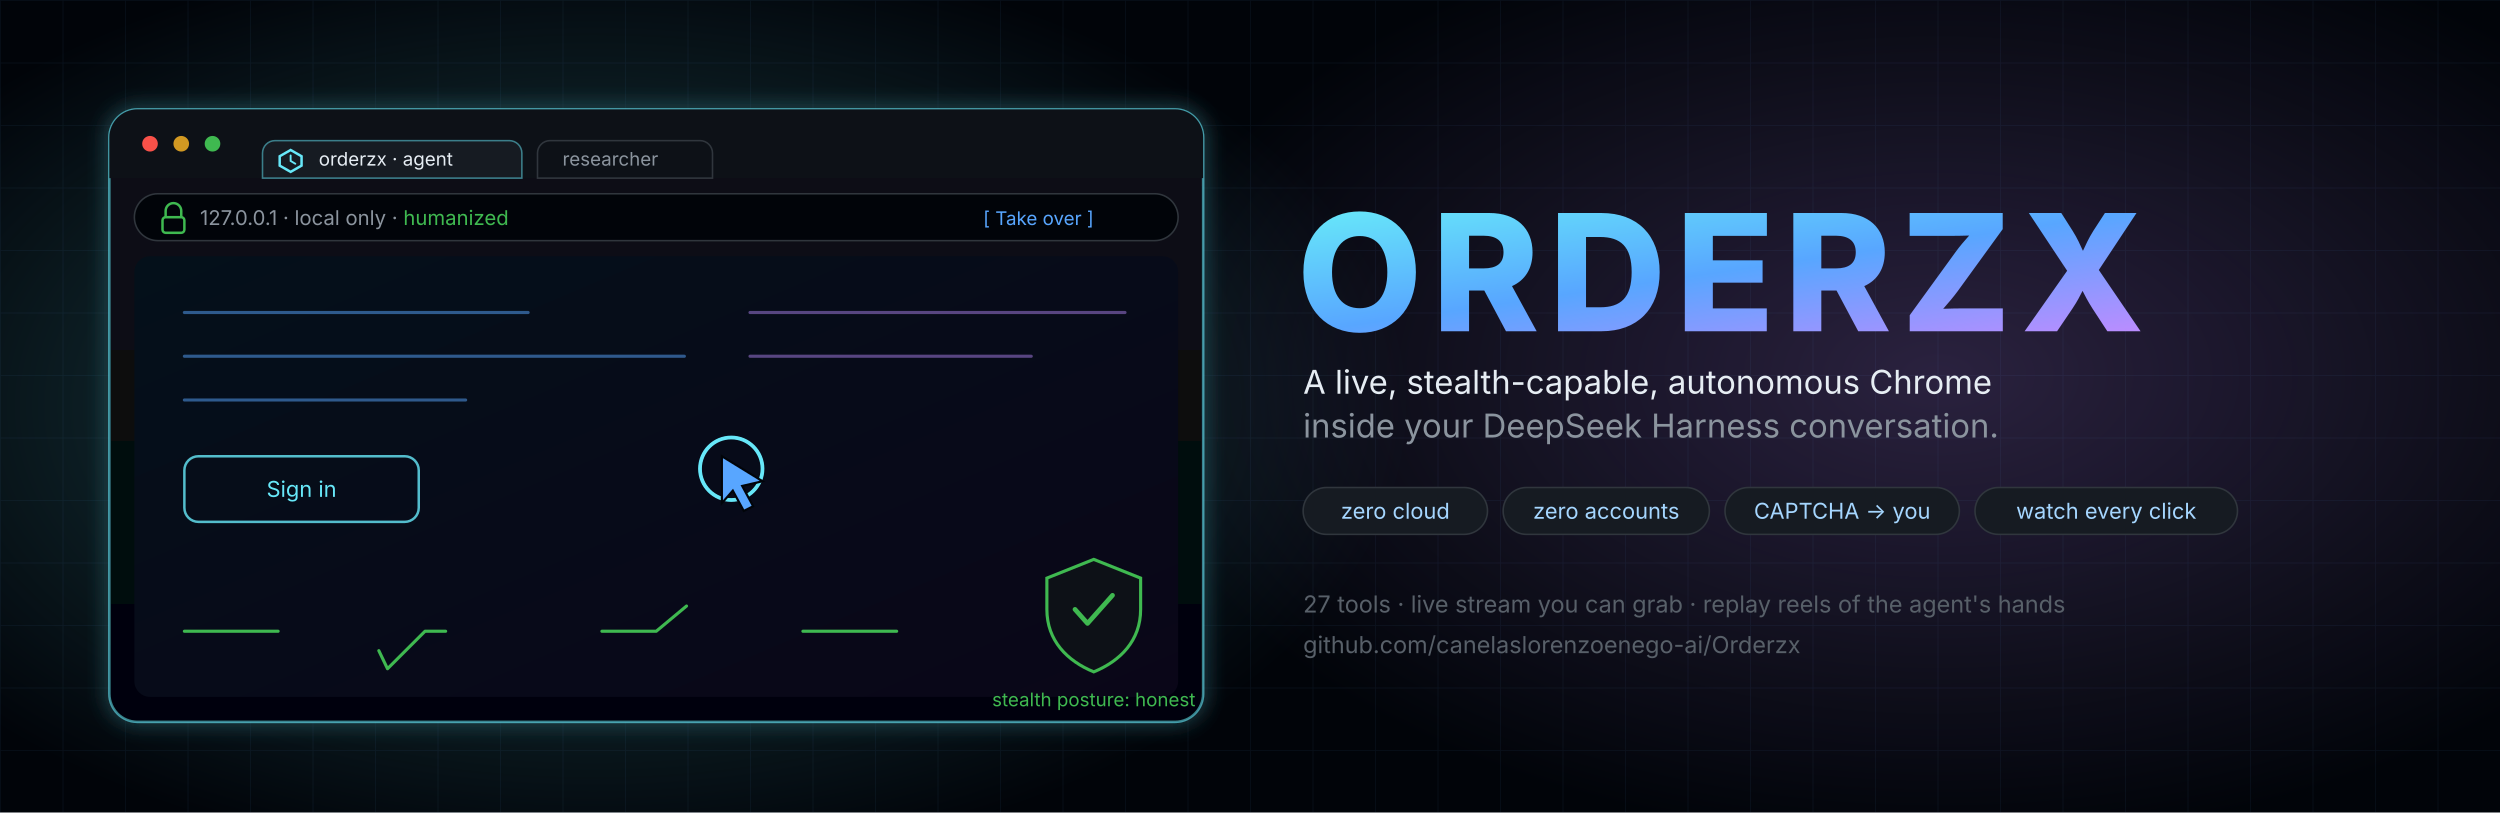
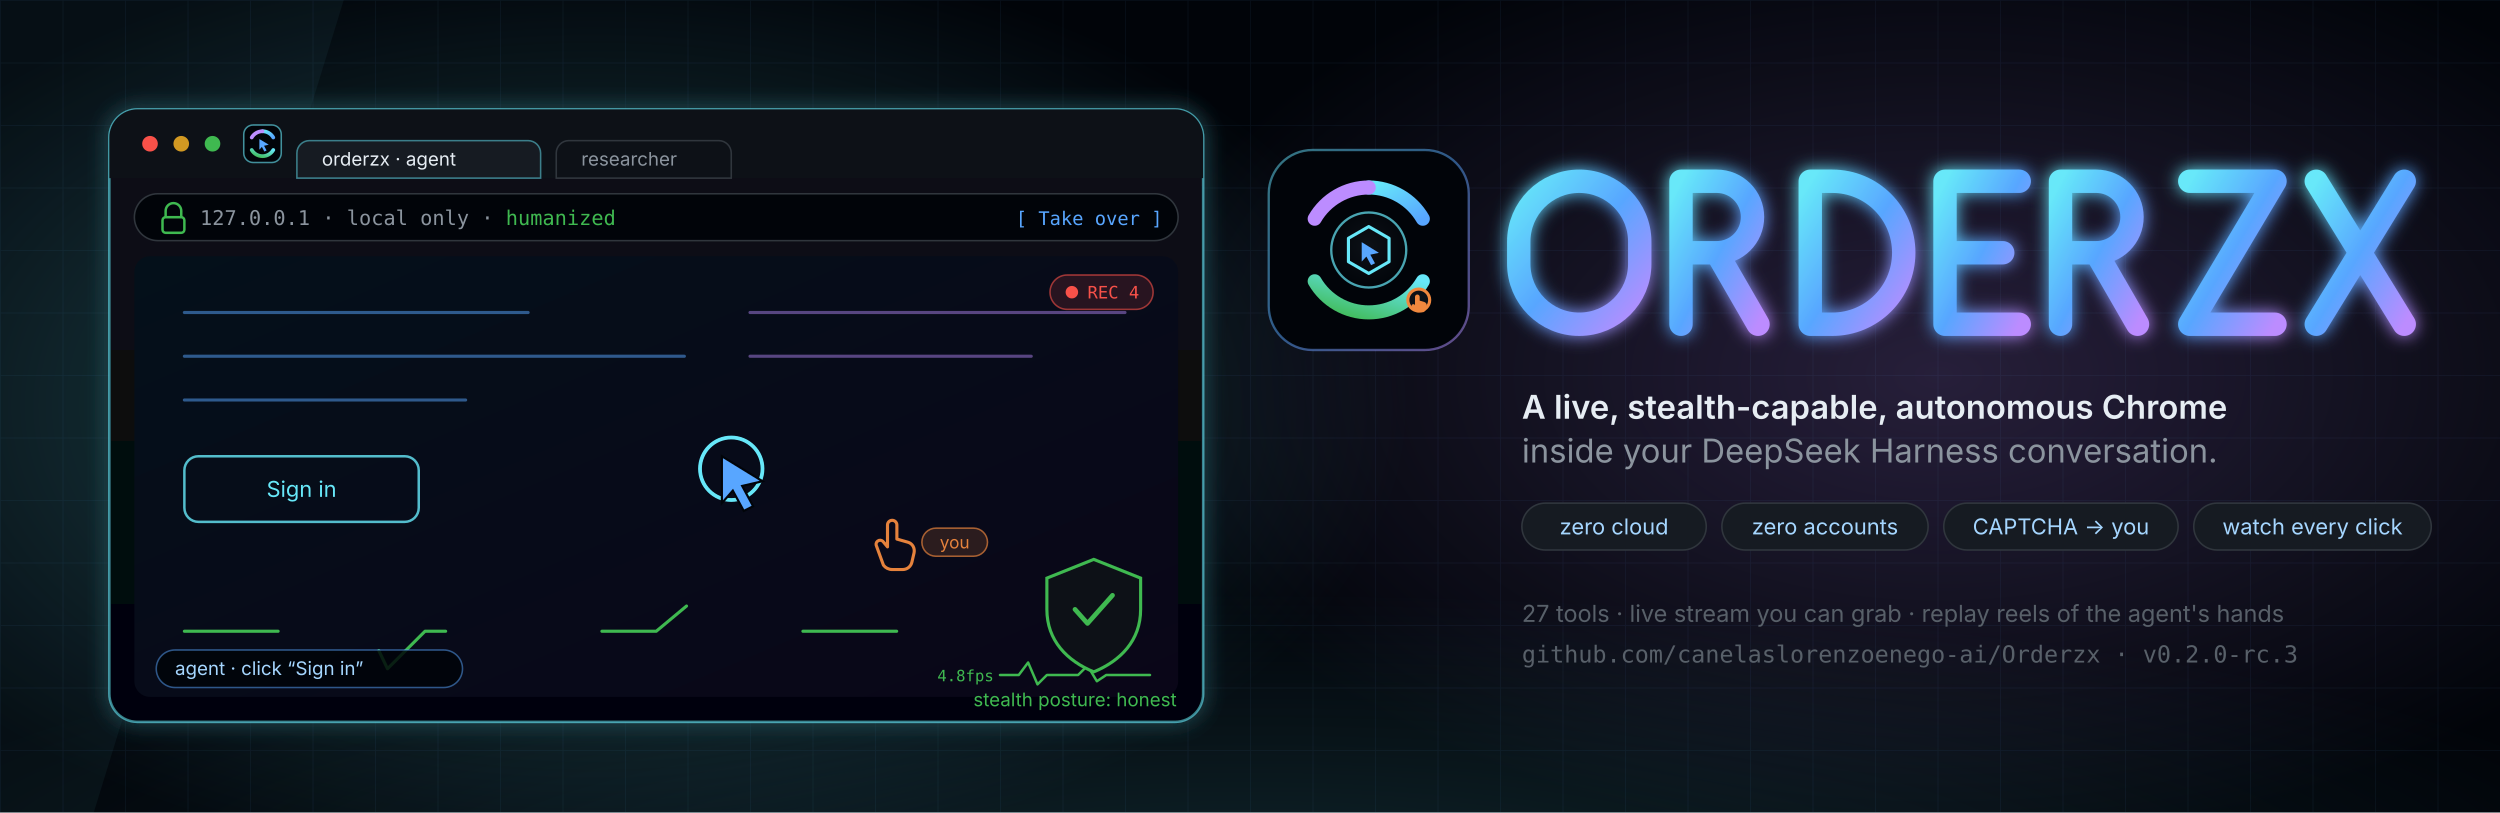
<svg xmlns="http://www.w3.org/2000/svg" viewBox="0 0 1600 520" role="img" aria-label="Orderzx — a live, stealth-capable, autonomous Chrome inside your DeepSeek Harness conversation">
  <defs>
    <linearGradient id="word" x1="0" y1="0" x2="1" y2="1">
      <stop offset="0" stop-color="#67e8f9" />
      <stop offset=".5" stop-color="#58a6ff" />
      <stop offset="1" stop-color="#bc8cff" />
    </linearGradient>
    <linearGradient id="win" x1="0" y1="0" x2="0" y2="1">
      <stop offset="0" stop-color="#0d1117" />
      <stop offset="1" stop-color="#010409" />
    </linearGradient>
    <linearGradient id="screen" x1="0" y1="0" x2="1" y2="1">
      <stop offset="0" stop-color="#04101a" />
      <stop offset="1" stop-color="#0a0618" />
    </linearGradient>
+     <linearGradient id="orb1" x1="0" y1="0" x2="1" y2="1">
+       <stop offset="0" stop-color="#67e8f9" />
+       <stop offset="1" stop-color="#58a6ff" />
+     </linearGradient>
+     <linearGradient id="orb2" x1="1" y1="0" x2="0" y2="1">
+       <stop offset="0" stop-color="#67e8f9" />
+       <stop offset="1" stop-color="#3fb950" />
+     </linearGradient>
    <radialGradient id="glowC" cx=".5" cy=".5" r=".5">
-       <stop offset="0" stop-color="#67e8f9" stop-opacity=".28" />
+       <stop offset="0" stop-color="#67e8f9" stop-opacity=".26" />
      <stop offset="1" stop-color="#67e8f9" stop-opacity="0" />
    </radialGradient>
    <radialGradient id="glowP" cx=".5" cy=".5" r=".5">
-       <stop offset="0" stop-color="#bc8cff" stop-opacity=".22" />
+       <stop offset="0" stop-color="#bc8cff" stop-opacity=".2" />
      <stop offset="1" stop-color="#bc8cff" stop-opacity="0" />
+     </radialGradient>
+     <radialGradient id="core" cx=".5" cy=".45" r=".6">
+       <stop offset="0" stop-color="#0d1117" />
+       <stop offset="1" stop-color="#010409" />
    </radialGradient>
    <pattern id="grid" width="40" height="40" patternUnits="userSpaceOnUse">
      <path d="M40 0H0V40" fill="none" stroke="#58a6ff" stroke-opacity=".07" stroke-width="1" />
    </pattern>
    <filter id="soft" x="-40%" y="-40%" width="180%" height="180%">
      <feGaussianBlur stdDeviation="6" result="b" />
      <feMerge>
        <feMergeNode in="b" />
        <feMergeNode in="SourceGraphic" />
      </feMerge>
    </filter>
    <style>
      @keyframes ripple { 0% { transform: scale(.35); opacity: .95; } 100% { transform: scale(1.8); opacity: 0; } }
      @keyframes ekg { to { stroke-dashoffset: -160; } }
      @keyframes pulse { 0%,100% { opacity: .55; } 50% { opacity: 1; } }
      @keyframes drift { 0%,100% { transform: translate(0,0); } 50% { transform: translate(26px,-14px); } }
+       @keyframes sweep { 0% { transform: translateX(-500px); } 100% { transform: translateX(1700px); } }
      .rip { transform-origin: 468px 300px; animation: ripple 1.8s ease-out infinite; }
      .rip2 { transform-origin: 468px 300px; animation: ripple 1.8s ease-out infinite .9s; }
      .ekg { stroke-dasharray: 60 100; animation: ekg 2.4s linear infinite; }
      .pulse { animation: pulse 2.2s ease-in-out infinite; }
      .cursor { animation: drift 5s ease-in-out infinite; }
-       @media (prefers-reduced-motion: reduce) { .rip,.rip2,.ekg,.pulse,.cursor { animation: none; } }
-       text { font-family: ui-sans-serif, system-ui, -apple-system, "Segoe UI", sans-serif; }
+       .sweep { animation: sweep 7s linear infinite; }
+       @media (prefers-reduced-motion: reduce) { .rip,.rip2,.ekg,.pulse,.cursor,.sweep { animation: none; } }
+       text { font-family: "Inter", "SF Pro Display", "Segoe UI Variable Display", "Segoe UI", system-ui, -apple-system, sans-serif; }
+       .mono { font-family: "SF Mono", "Cascadia Code", "JetBrains Mono", ui-monospace, monospace; }
    </style>
  </defs>
  <rect width="1600" height="520" fill="#010409" />
  <rect width="1600" height="520" fill="url(#grid)" />
  <ellipse cx="380" cy="260" rx="520" ry="300" fill="url(#glowC)" />
  <ellipse cx="1240" cy="240" rx="520" ry="300" fill="url(#glowP)" />
+   <ellipse cx="800" cy="560" rx="900" ry="180" fill="url(#glowC)" opacity=".5" />
+   <g class="sweep" opacity=".05">
+     <polygon points="0,0 220,0 60,520 -160,520" fill="#67e8f9" />
+   </g>
  <g filter="url(#soft)">
    <rect x="70" y="70" width="700" height="392" rx="18" fill="url(#win)" stroke="#67e8f9" stroke-opacity=".55" stroke-width="1.6" />
  </g>
  <path d="M70 88a18 18 0 0 1 18-18h664a18 18 0 0 1 18 18v26H70Z" fill="#0d1117" />
  <circle cx="96" cy="92" r="5" fill="#f85149" />
  <circle cx="116" cy="92" r="5" fill="#d29922" />
  <circle cx="136" cy="92" r="5" fill="#3fb950" />
-   <path d="M168 114v-16a8 8 0 0 1 8-8h150a8 8 0 0 1 8 8v16Z" fill="#161b22" stroke="#67e8f9" stroke-opacity=".5" />
-   <path d="M186 96l7 4v6l-7 4-7-4v-6Z" fill="none" stroke="#67e8f9" stroke-width="1.6" />
-   <path d="M186 99.5v3.5l3 1.8" fill="none" stroke="#67e8f9" stroke-width="1.2" stroke-linecap="round" />
-   <text x="204" y="106" font-size="12" fill="#e6edf3">orderzx · agent</text>
-   <path d="M344 114v-16a8 8 0 0 1 8-8h96a8 8 0 0 1 8 8v16Z" fill="#0d1117" stroke="#30363d" />
-   <text x="360" y="106" font-size="12" fill="#8b949e">researcher</text>
+   <g transform="translate(156,80)">
+     <rect width="24" height="24" rx="6" fill="#010409" stroke="#67e8f9" stroke-opacity=".6" />
+     <g fill="none" stroke-width="2.4" stroke-linecap="round" transform="translate(12,12)">
+       <path d="M0-8a8 8 0 0 1 6.9 4" stroke="url(#orb1)" />
+       <path d="M6.9 4a8 8 0 0 1-13.8 0" stroke="url(#orb2)" />
+       <path d="M-6.9-4a8 8 0 0 1 6.9-4" stroke="#bc8cff" />
+     </g>
+     <path d="M10 9l6 3.6-3 .7 1.6 3-1.4.7-1.6-3-1.6 1.8Z" fill="#58a6ff" />
+   </g>
+   <path d="M190 114v-16a8 8 0 0 1 8-8h140a8 8 0 0 1 8 8v16Z" fill="#161b22" stroke="#67e8f9" stroke-opacity=".5" />
+   <text x="206" y="106" font-size="12" fill="#e6edf3">orderzx · agent</text>
+   <path d="M356 114v-16a8 8 0 0 1 8-8h96a8 8 0 0 1 8 8v16Z" fill="#0d1117" stroke="#30363d" />
+   <text x="372" y="106" font-size="12" fill="#8b949e">researcher</text>
  <rect x="86" y="124" width="668" height="30" rx="15" fill="#010409" stroke="#30363d" />
  <path d="M106 139v-4a5 5 0 0 1 10 0v4" fill="none" stroke="#3fb950" stroke-width="1.6" />
  <rect x="104" y="139" width="14" height="10" rx="2" fill="none" stroke="#3fb950" stroke-width="1.6" />
-   <text x="128" y="144" font-size="13" fill="#8b949e">127.0.0.1 · local only · <tspan fill="#3fb950">humanized</tspan>
+   <text x="128" y="144" font-size="13" fill="#8b949e" class="mono">127.0.0.1 · local only · <tspan fill="#3fb950">humanized</tspan>
  </text>
-   <text x="700" y="144" font-size="12" fill="#58a6ff" text-anchor="end">[ Take over ]</text>
+   <text x="744" y="144" font-size="12" fill="#58a6ff" text-anchor="end" class="mono">[ Take over ]</text>
  <rect x="86" y="164" width="668" height="282" rx="10" fill="url(#screen)" />
  <g stroke="#58a6ff" stroke-opacity=".5" stroke-width="2" stroke-linecap="round">
    <path d="M118 200h220" />
    <path d="M118 228h320" />
    <path d="M118 256h180" />
  </g>
  <g stroke="#bc8cff" stroke-opacity=".45" stroke-width="2" stroke-linecap="round">
    <path d="M480 200h240" />
    <path d="M480 228h180" />
  </g>
  <rect x="118" y="292" width="150" height="42" rx="9" fill="none" stroke="#67e8f9" stroke-opacity=".8" stroke-width="1.6" />
  <text x="193" y="318" font-size="14" fill="#67e8f9" text-anchor="middle">Sign in</text>
-   <polyline class="ekg" points="118,404 200,404 224,378 248,428 272,404 420,404 444,384 468,420 492,404 720,404" fill="none" stroke="#3fb950" stroke-width="2" stroke-linecap="round" stroke-linejoin="round" />
+   <g>
+     <rect x="672" y="176" width="66" height="22" rx="11" fill="rgba(248,81,73,.14)" stroke="#f85149" stroke-opacity=".6" />
+     <circle class="pulse" cx="686" cy="187" r="4" fill="#f85149" />
+     <text x="696" y="191" font-size="11" fill="#f85149" class="mono">REC 4</text>
+   </g>
+   <polyline points="640,432 652,432 658,424 664,438 670,432 690,432 696,426 702,436 708,432 736,432" fill="none" stroke="#3fb950" stroke-width="1.6" stroke-linecap="round" stroke-linejoin="round" />
+   <text x="636" y="436" font-size="10" fill="#3fb950" text-anchor="end" class="mono">4.8fps</text>
+   <polyline class="ekg" points="118,404 200,404 224,378 248,428 272,404 420,404 444,384 468,420 492,404 600,404" fill="none" stroke="#3fb950" stroke-width="2" stroke-linecap="round" stroke-linejoin="round" />
  <circle class="rip" cx="468" cy="300" r="20" fill="none" stroke="#67e8f9" stroke-width="2.4" />
  <circle class="rip2" cx="468" cy="300" r="20" fill="none" stroke="#67e8f9" stroke-width="1.6" />
  <g class="cursor">
    <path d="M462 292l26 16-13 3 7 13-6 3-7-13-7 8Z" fill="#58a6ff" stroke="#010409" stroke-width="1.4" />
  </g>
+   <g transform="translate(560,330)" opacity=".95">
+     <path d="M8 20V6a3 3 0 0 1 6 0v9l7 2c3 .8 4.6 3.8 4 6.8l-1.4 6a6 6 0 0 1-5.9 4.7H11a7 7 0 0 1-5.6-2.8L1 19.6a2.6 2.6 0 0 1 4-3.2l3 3.6Z" fill="none" stroke="#f0883e" stroke-width="2" stroke-linejoin="round" />
+     <rect x="30" y="8" width="42" height="18" rx="9" fill="rgba(240,136,62,.16)" stroke="#f0883e" stroke-opacity=".7" />
+     <text x="51" y="21" font-size="11" fill="#f0883e" text-anchor="middle">you</text>
+   </g>
+   <g>
+     <rect x="100" y="416" width="196" height="24" rx="12" fill="rgba(1,4,9,.85)" stroke="#58a6ff" stroke-opacity=".5" />
+     <text x="112" y="432" font-size="12" fill="#a5d6ff">agent · click “Sign in”</text>
+   </g>
  <g transform="translate(700,392)">
    <path d="M0-34 30-22v20c0 20-13 33-30 40-17-7-30-20-30-40v-20Z" fill="#0d1117" stroke="#3fb950" stroke-width="2" />
    <path class="pulse" d="M-12-2l8 9 16-18" fill="none" stroke="#3fb950" stroke-width="3" stroke-linecap="round" stroke-linejoin="round" />
  </g>
-   <text x="700" y="452" font-size="12" fill="#3fb950" text-anchor="middle">stealth posture: honest</text>
-   <text x="830" y="212" font-size="104" font-weight="800" letter-spacing="6" fill="url(#word)">ORDERZX</text>
-   <text x="834" y="252" font-size="21" fill="#e6edf3">A live, stealth-capable, autonomous Chrome</text>
-   <text x="834" y="280" font-size="21" fill="#8b949e">inside your DeepSeek Harness conversation.</text>
+   <text x="688" y="452" font-size="12" fill="#3fb950" text-anchor="middle">stealth posture: honest</text>
+   <g transform="translate(812,96)">
+     <rect width="128" height="128" rx="28" fill="#010409" stroke="url(#word)" stroke-opacity=".5" stroke-width="1.5" />
+     <g transform="translate(64,64)">
+       <g fill="none" stroke-width="9" stroke-linecap="round">
+         <path d="M0-40a40 40 0 0 1 34.6 20" stroke="url(#orb1)" />
+         <path d="M34.6 20a40 40 0 0 1-69.2 0" stroke="url(#orb2)" />
+         <path d="M-34.6-20a40 40 0 0 1 34.6-20" stroke="#bc8cff" />
+       </g>
+       <circle r="24" fill="url(#core)" stroke="#67e8f9" stroke-opacity=".7" stroke-width="1.5" />
+       <path d="M0-15l13 7.5v15L0 15l-13-7.5v-15Z" fill="none" stroke="#67e8f9" stroke-width="2" stroke-linejoin="round" />
+       <path d="M-4.5-5l11 6.8-5.5 1.2 3 5.5-2.5 1.2-3-5.5-3 3.2Z" fill="#58a6ff" />
+     </g>
+     <circle cx="96" cy="96" r="7" fill="#0d1117" stroke="#f0883e" stroke-width="2" />
+     <path d="M93.6 98v-4a1.5 1.5 0 0 1 3 0v2.4l3 .9c1.2.4 1.8 1.6 1.5 2.8l-.6 2a2.4 2.4 0 0 1-2.4 1.8h-2.7a2.7 2.7 0 0 1-2.1-1.1l-1.8-2.4a1.2 1.2 0 0 1 1.8-1.5l.3.6Z" fill="#f0883e" />
+   </g>
+   <g transform="translate(972,116) scale(0.88)" fill="none" stroke="url(#word)" stroke-width="17" stroke-linecap="round" stroke-linejoin="round" filter="url(#soft)">
+     <rect x="0" y="0" width="88" height="104" rx="44" />
+     <path d="M118 0v104M118 0h26a26 26 0 0 1 0 52h-26M144 52l30 52" />
+     <path d="M212 0v104M212 0h16a52 52 0 0 1 0 104h-16" />
+     <path d="M310 0v104M310 0h54M310 52h42M310 104h54" />
+     <path d="M394 0v104M394 0h26a26 26 0 0 1 0 52h-26M420 52l30 52" />
+     <path d="M488 0h62L488 104h62" />
+     <path d="M580 0l64 104M644 0l-64 104" />
+   </g>
+   <text x="974" y="268" font-size="21" fill="#e6edf3" font-weight="600">A live, stealth-capable, autonomous Chrome</text>
+   <text x="974" y="296" font-size="21" fill="#8b949e">inside your DeepSeek Harness conversation.</text>
  <g font-size="14">
-     <rect x="834" y="312" width="118" height="30" rx="15" fill="#161b22" stroke="#30363d" />
-     <text x="893" y="332" fill="#a5d6ff" text-anchor="middle">zero cloud</text>
-     <rect x="962" y="312" width="132" height="30" rx="15" fill="#161b22" stroke="#30363d" />
-     <text x="1028" y="332" fill="#a5d6ff" text-anchor="middle">zero accounts</text>
-     <rect x="1104" y="312" width="150" height="30" rx="15" fill="#161b22" stroke="#30363d" />
-     <text x="1179" y="332" fill="#a5d6ff" text-anchor="middle">CAPTCHA → you</text>
-     <rect x="1264" y="312" width="168" height="30" rx="15" fill="#161b22" stroke="#30363d" />
-     <text x="1348" y="332" fill="#a5d6ff" text-anchor="middle">watch every click</text>
+     <rect x="974" y="322" width="118" height="30" rx="15" fill="#161b22" stroke="#30363d" />
+     <text x="1033" y="342" fill="#a5d6ff" text-anchor="middle">zero cloud</text>
+     <rect x="1102" y="322" width="132" height="30" rx="15" fill="#161b22" stroke="#30363d" />
+     <text x="1168" y="342" fill="#a5d6ff" text-anchor="middle">zero accounts</text>
+     <rect x="1244" y="322" width="150" height="30" rx="15" fill="#161b22" stroke="#30363d" />
+     <text x="1319" y="342" fill="#a5d6ff" text-anchor="middle">CAPTCHA → you</text>
+     <rect x="1404" y="322" width="152" height="30" rx="15" fill="#161b22" stroke="#30363d" />
+     <text x="1480" y="342" fill="#a5d6ff" text-anchor="middle">watch every click</text>
  </g>
-   <text x="834" y="392" font-size="15" fill="#586069">27 tools · live stream you can grab · replay reels of the agent's hands</text>
-   <text x="834" y="418" font-size="15" fill="#586069">github.com/canelaslorenzoenego-ai/Orderzx</text>
+   <text x="974" y="398" font-size="15" fill="#586069">27 tools · live stream you can grab · replay reels of the agent's hands</text>
+   <text x="974" y="424" font-size="15" fill="#586069" class="mono">github.com/canelaslorenzoenego-ai/Orderzx · v0.2.0-rc.3</text>
</svg>
